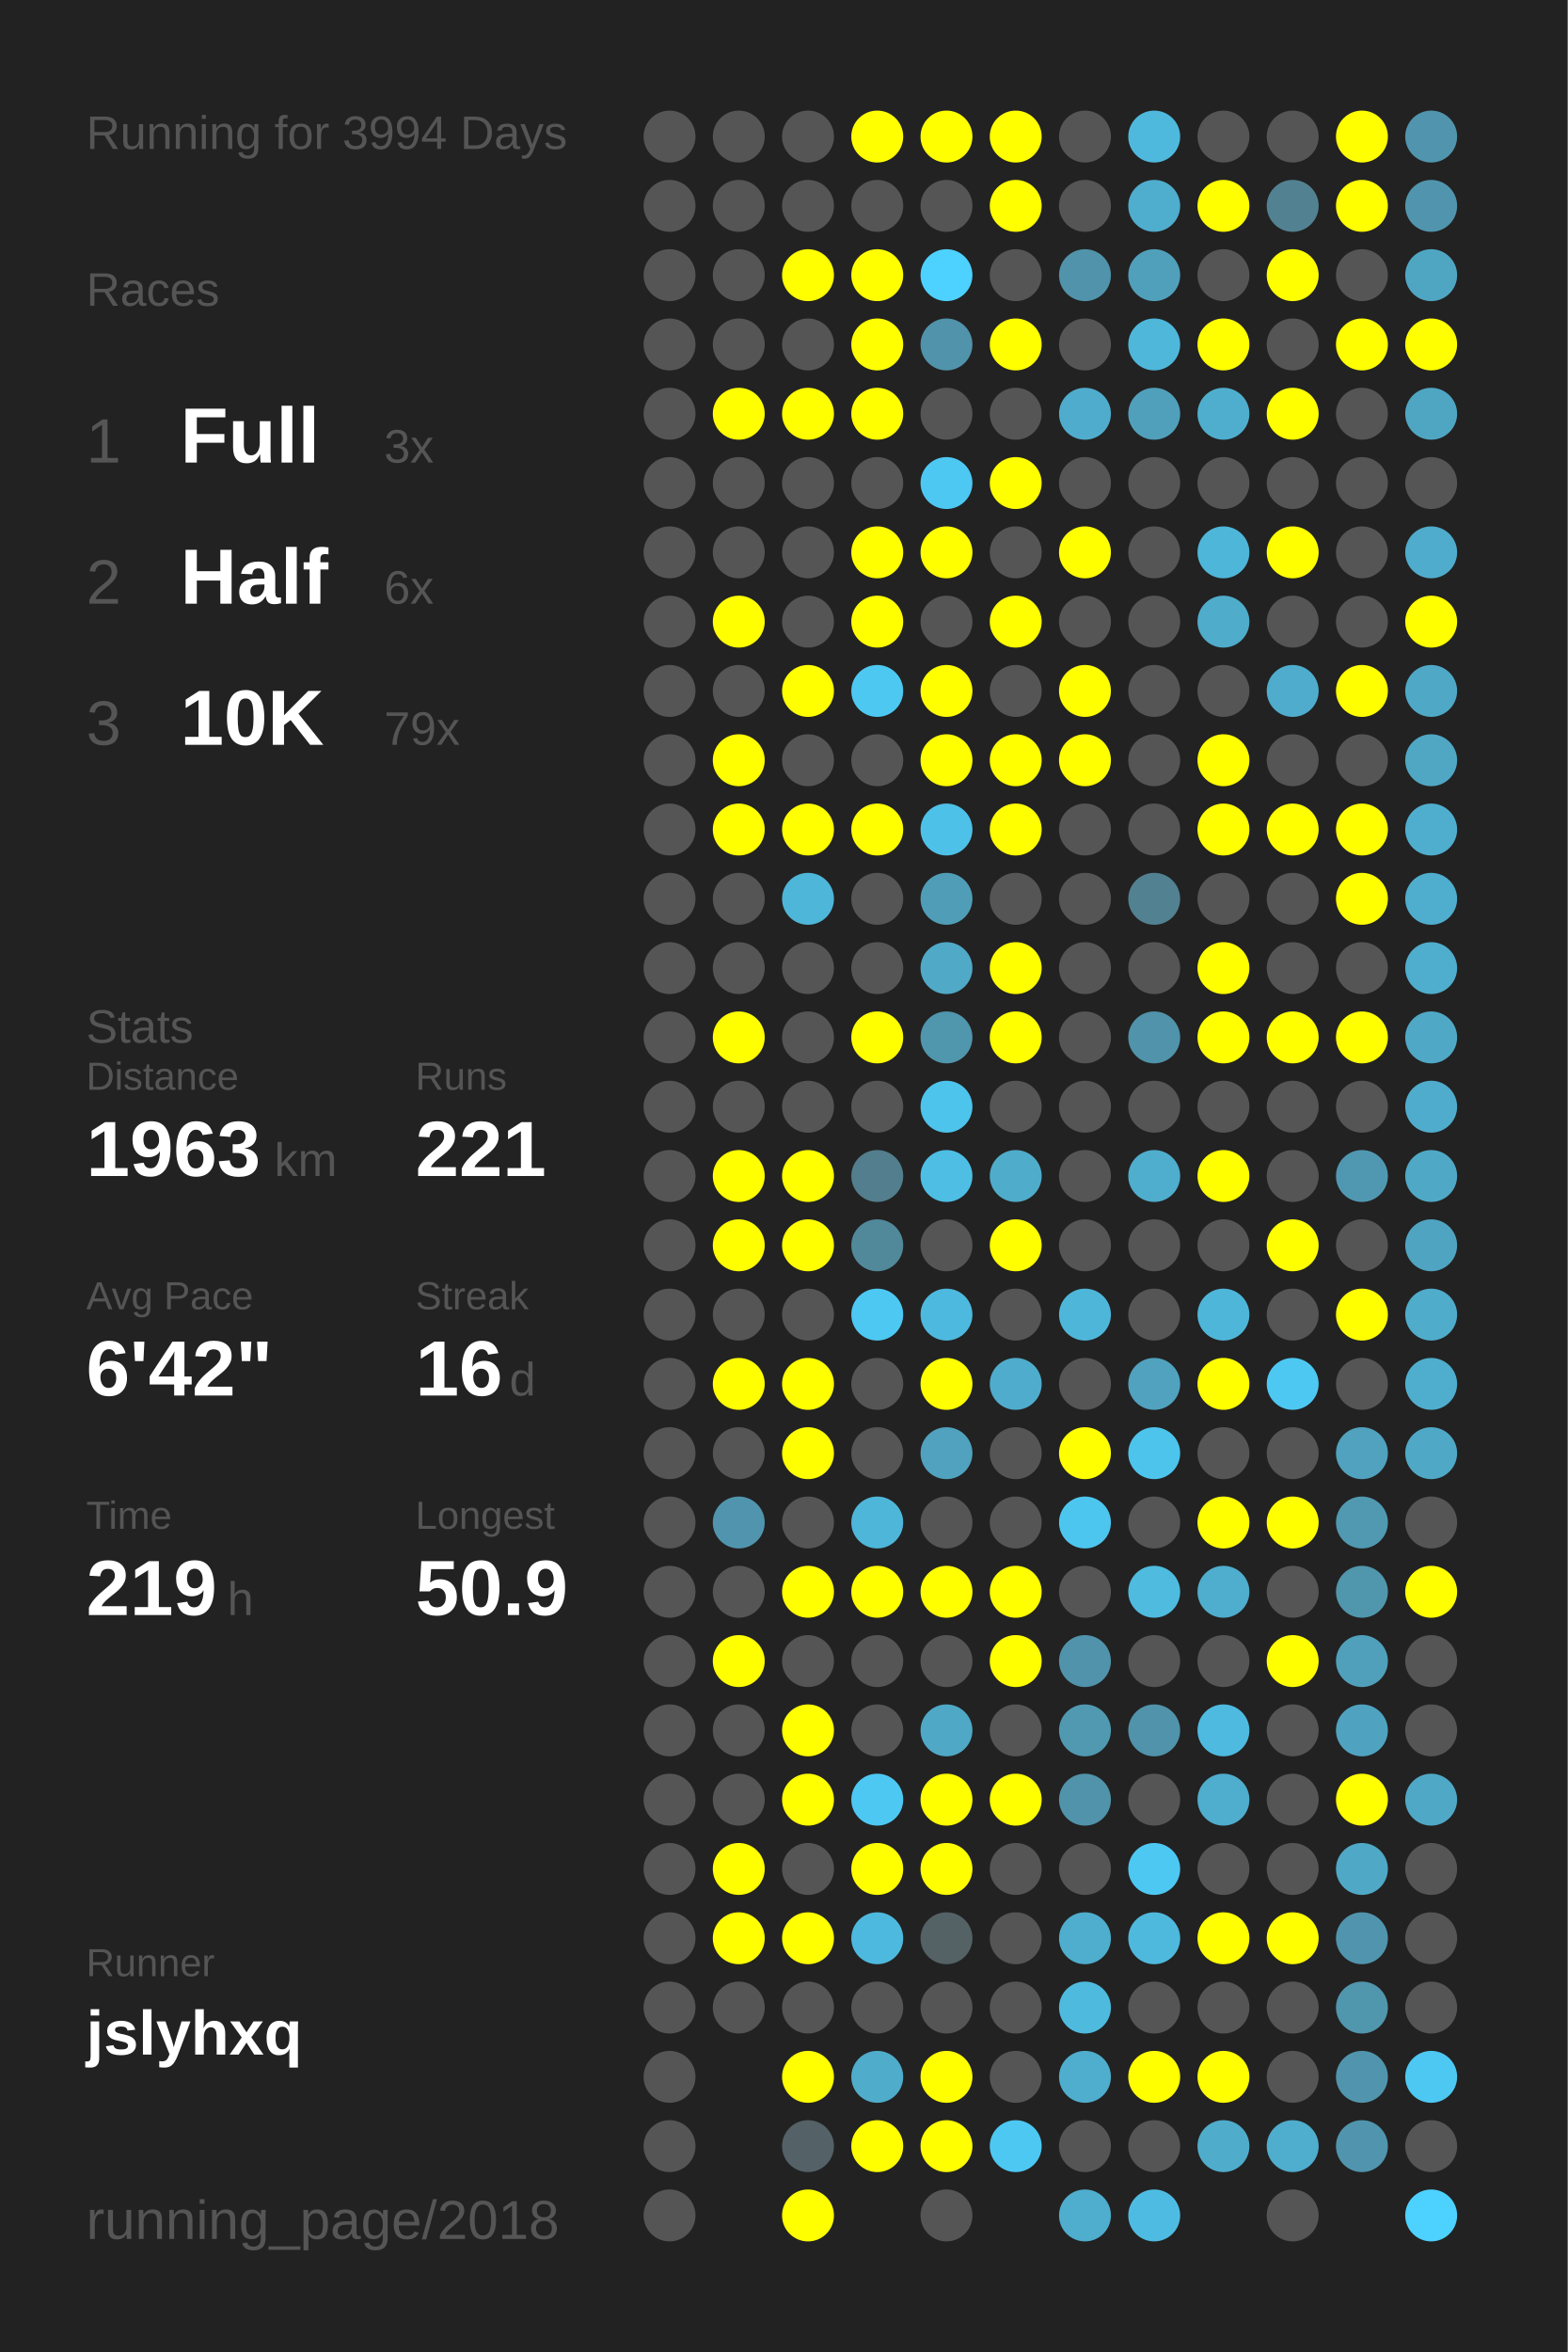
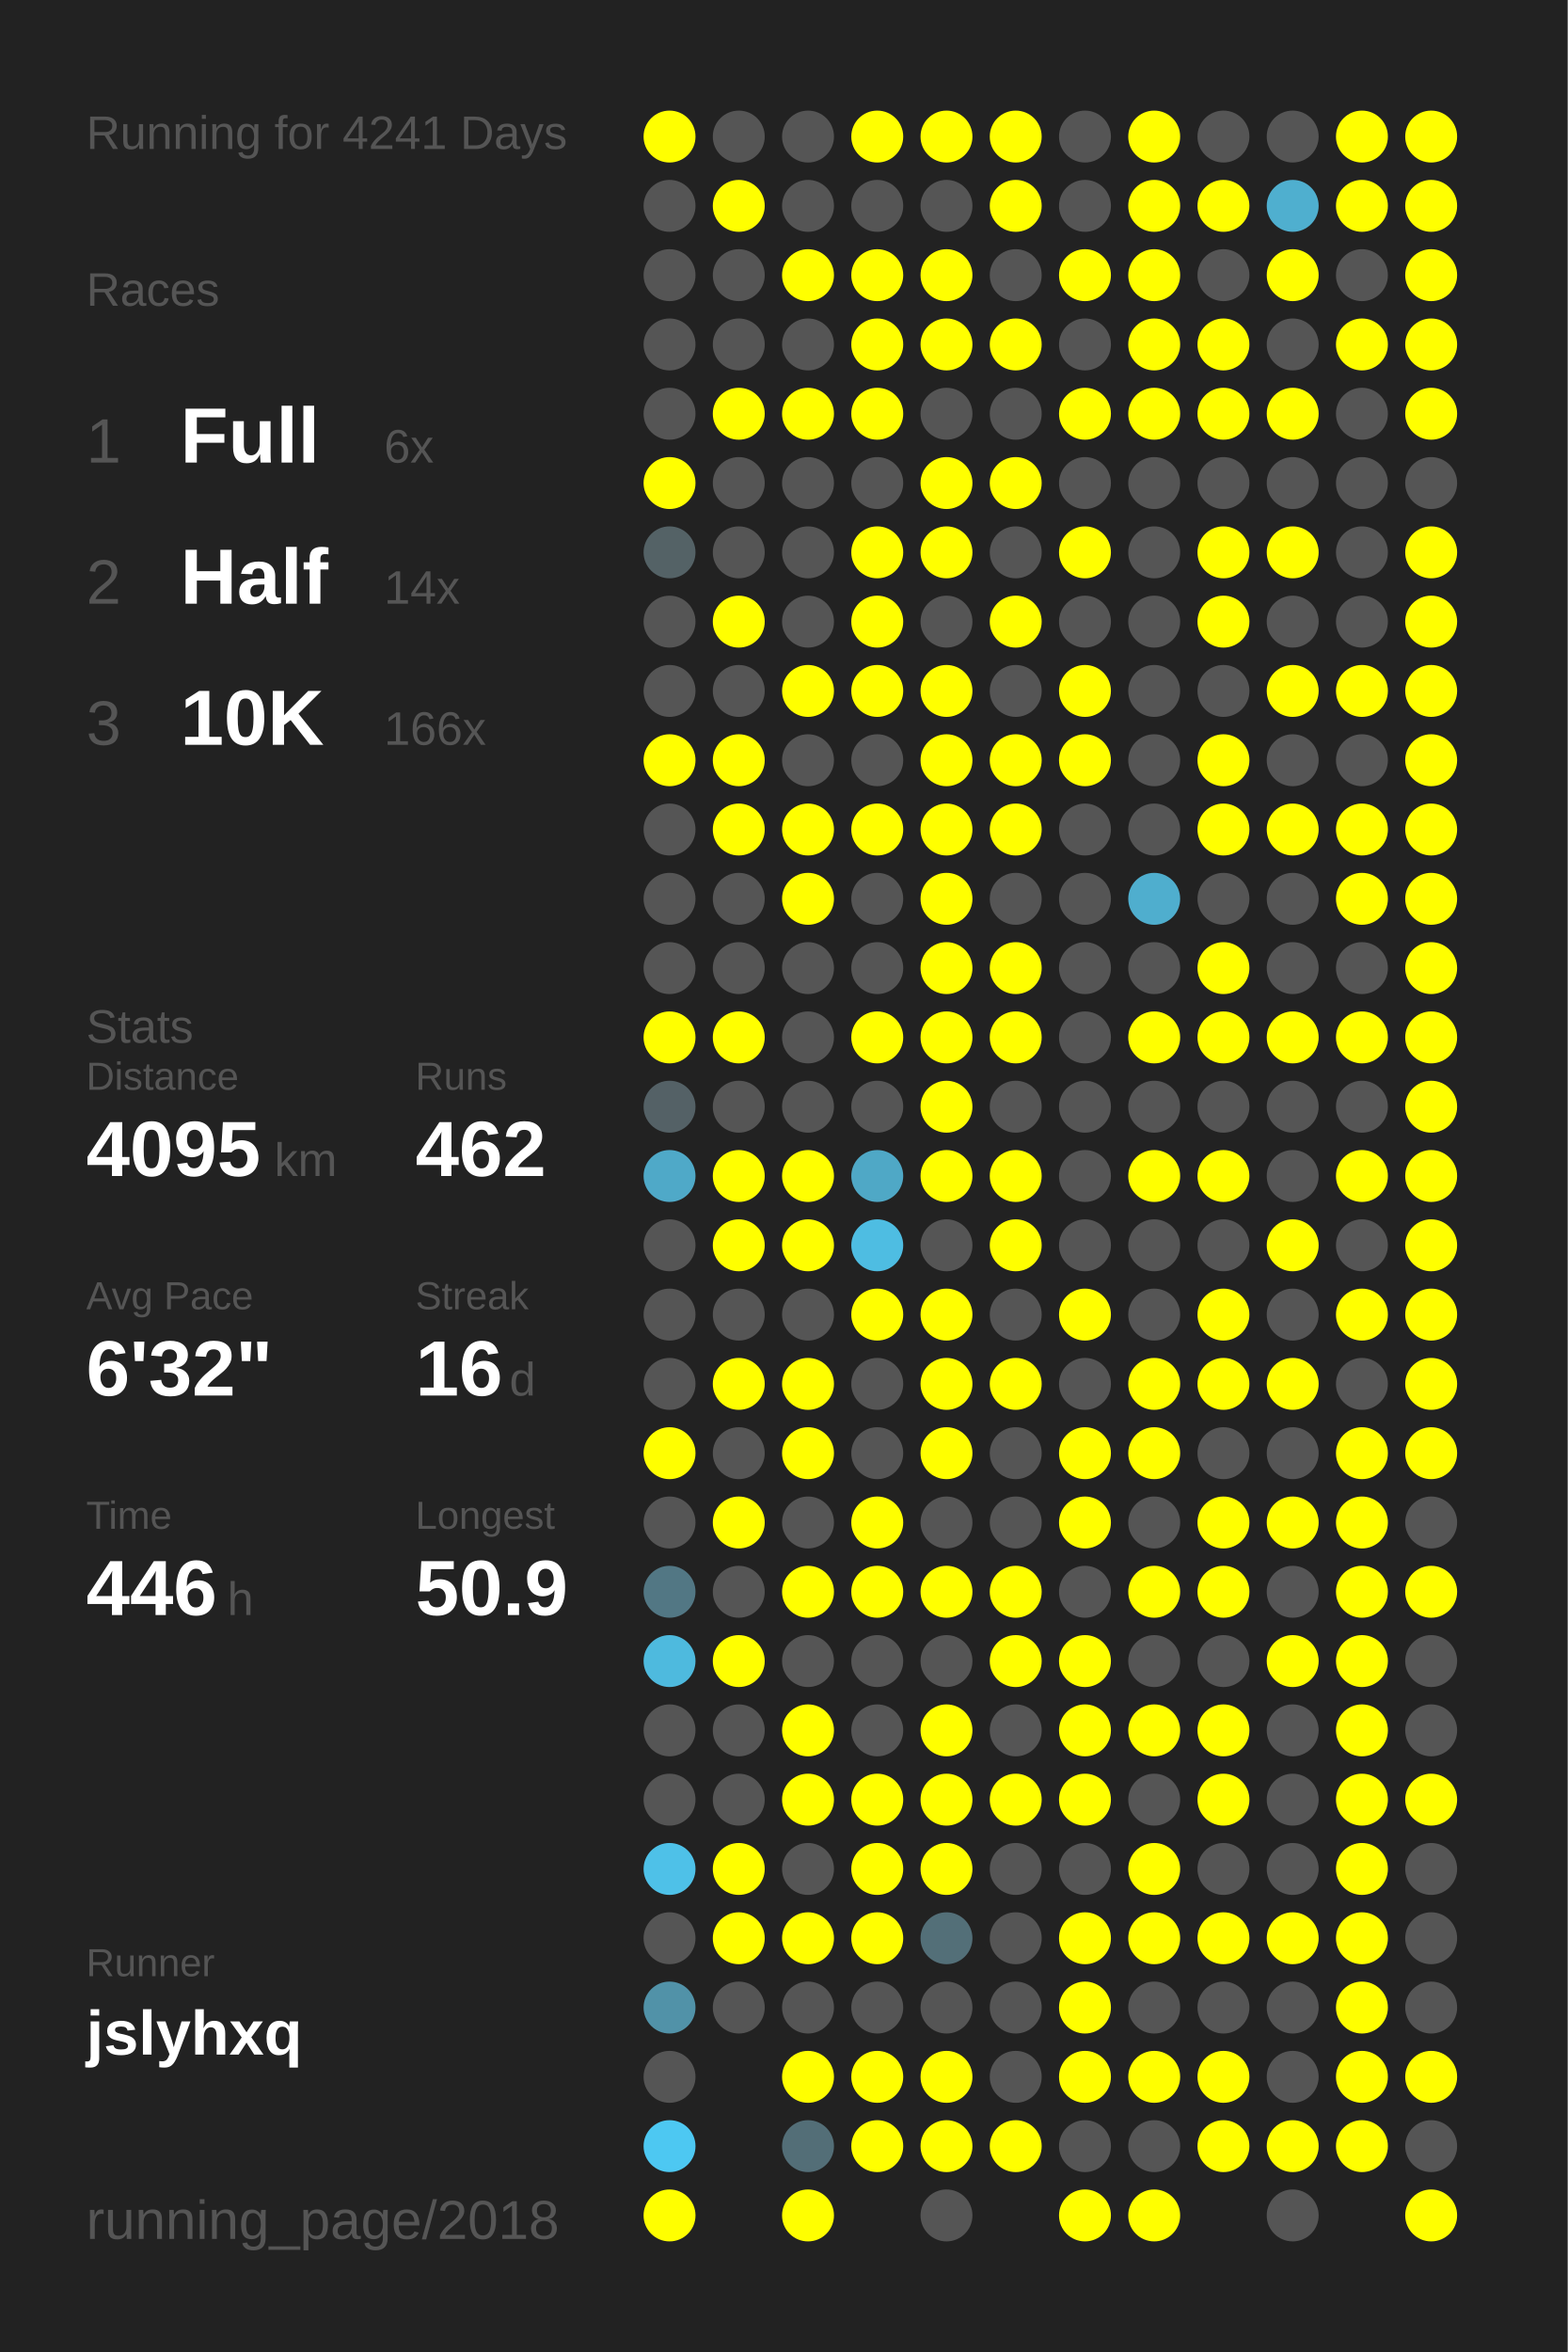
<svg xmlns="http://www.w3.org/2000/svg" baseProfile="full" height="300mm" version="1.1" viewBox="0,0,200,300" width="200mm">
  <defs />
  <rect fill="#222222" height="300" width="200" x="0" y="0" />
-   <text fill="#555555" style="font-size:6px; font-family:Arial;" x="11" y="19">Running for 3994 Days</text>
+   <text fill="#555555" style="font-size:6px; font-family:Arial;" x="11" y="19">Running for 4241 Days</text>
  <text fill="#555555" style="font-size:6px; font-family:Arial;" x="11" y="39">Races</text>
  <text fill="#555555" style="font-size:8px; font-family:Arial;" x="11" y="59">1</text>
  <text fill="#FFFFFF" style="font-size:10px; font-family:Arial; font-weight:bold;" x="23" y="59">Full</text>
-   <text fill="#555555" style="font-size:6px; font-family:Arial;" x="49" y="59">3x</text>
+   <text fill="#555555" style="font-size:6px; font-family:Arial;" x="49" y="59">6x</text>
  <text fill="#555555" style="font-size:8px; font-family:Arial;" x="11" y="77">2</text>
  <text fill="#FFFFFF" style="font-size:10px; font-family:Arial; font-weight:bold;" x="23" y="77">Half</text>
-   <text fill="#555555" style="font-size:6px; font-family:Arial;" x="49" y="77">6x</text>
+   <text fill="#555555" style="font-size:6px; font-family:Arial;" x="49" y="77">14x</text>
  <text fill="#555555" style="font-size:8px; font-family:Arial;" x="11" y="95">3</text>
  <text fill="#FFFFFF" style="font-size:10px; font-family:Arial; font-weight:bold;" x="23" y="95">10K</text>
-   <text fill="#555555" style="font-size:6px; font-family:Arial;" x="49" y="95">79x</text>
+   <text fill="#555555" style="font-size:6px; font-family:Arial;" x="49" y="95">166x</text>
  <text fill="#555555" style="font-size:6px; font-family:Arial;" x="11" y="133">Stats</text>
  <text fill="#555555" style="font-size:5px; font-family:Arial;" x="11" y="139">Distance</text>
-   <text fill="#FFFFFF" style="font-size:10px; font-family:Arial; font-weight:bold;" x="11" y="150">1963</text>
+   <text fill="#FFFFFF" style="font-size:10px; font-family:Arial; font-weight:bold;" x="11" y="150">4095</text>
  <text fill="#555555" style="font-size:6px; font-family:Arial;" x="35" y="150">km</text>
  <text fill="#555555" style="font-size:5px; font-family:Arial;" x="53" y="139">Runs</text>
-   <text fill="#FFFFFF" style="font-size:10px; font-family:Arial; font-weight:bold;" x="53" y="150">221</text>
+   <text fill="#FFFFFF" style="font-size:10px; font-family:Arial; font-weight:bold;" x="53" y="150">462</text>
  <text fill="#555555" style="font-size:5px; font-family:Arial;" x="11" y="167">Avg Pace</text>
-   <text fill="#FFFFFF" style="font-size:10px; font-family:Arial; font-weight:bold;" x="11" y="178">6'42"</text>
+   <text fill="#FFFFFF" style="font-size:10px; font-family:Arial; font-weight:bold;" x="11" y="178">6'32"</text>
  <text fill="#555555" style="font-size:5px; font-family:Arial;" x="53" y="167">Streak</text>
  <text fill="#FFFFFF" style="font-size:10px; font-family:Arial; font-weight:bold;" x="53" y="178">16</text>
  <text fill="#555555" style="font-size:6px; font-family:Arial;" x="65" y="178">d</text>
  <text fill="#555555" style="font-size:5px; font-family:Arial;" x="11" y="195">Time</text>
-   <text fill="#FFFFFF" style="font-size:10px; font-family:Arial; font-weight:bold;" x="11" y="206">219</text>
+   <text fill="#FFFFFF" style="font-size:10px; font-family:Arial; font-weight:bold;" x="11" y="206">446</text>
  <text fill="#555555" style="font-size:6px; font-family:Arial;" x="29" y="206">h</text>
  <text fill="#555555" style="font-size:5px; font-family:Arial;" x="53" y="195">Longest</text>
  <text fill="#FFFFFF" style="font-size:10px; font-family:Arial; font-weight:bold;" x="53" y="206">50.9</text>
  <text fill="#555555" style="font-size:5px; font-family:Arial;" x="11" y="252.065">Runner</text>
  <text fill="#FFFFFF" style="font-size:8px; font-family:Arial; font-weight:bold;" x="11" y="262.065">jslyhxq</text>
  <text fill="#555555" style="font-size:7px; font-family:Arial;" x="11" y="285.581">running_page/2018</text>
-   <circle cx="85.417" cy="17.419" fill="#555555" r="3.312" />
+   <circle cx="85.417" cy="17.419" fill="#FFFF00" r="3.312" />
  <circle cx="85.417" cy="26.258" fill="#555555" r="3.312" />
  <circle cx="85.417" cy="35.097" fill="#555555" r="3.312" />
  <circle cx="85.417" cy="43.935" fill="#555555" r="3.312" />
  <circle cx="85.417" cy="52.774" fill="#555555" r="3.312" />
-   <circle cx="85.417" cy="61.613" fill="#555555" r="3.312" />
-   <circle cx="85.417" cy="70.452" fill="#555555" r="3.312" />
+   <circle cx="85.417" cy="61.613" fill="#FFFF00" r="3.312" />
+   <circle cx="85.417" cy="70.452" fill="#546266" r="3.312" />
  <circle cx="85.417" cy="79.29" fill="#555555" r="3.312" />
  <circle cx="85.417" cy="88.129" fill="#555555" r="3.312" />
-   <circle cx="85.417" cy="96.968" fill="#555555" r="3.312" />
+   <circle cx="85.417" cy="96.968" fill="#FFFF00" r="3.312" />
  <circle cx="85.417" cy="105.806" fill="#555555" r="3.312" />
  <circle cx="85.417" cy="114.645" fill="#555555" r="3.312" />
  <circle cx="85.417" cy="123.484" fill="#555555" r="3.312" />
-   <circle cx="85.417" cy="132.323" fill="#555555" r="3.312" />
-   <circle cx="85.417" cy="141.161" fill="#555555" r="3.312" />
-   <circle cx="85.417" cy="150" fill="#555555" r="3.312" />
+   <circle cx="85.417" cy="132.323" fill="#FFFF00" r="3.312" />
+   <circle cx="85.417" cy="141.161" fill="#546166" r="3.312" />
+   <circle cx="85.417" cy="150" fill="#4fa9c8" r="3.312" />
  <circle cx="85.417" cy="158.839" fill="#555555" r="3.312" />
  <circle cx="85.417" cy="167.677" fill="#555555" r="3.312" />
  <circle cx="85.417" cy="176.516" fill="#555555" r="3.312" />
-   <circle cx="85.417" cy="185.355" fill="#555555" r="3.312" />
+   <circle cx="85.417" cy="185.355" fill="#FFFF00" r="3.312" />
  <circle cx="85.417" cy="194.194" fill="#555555" r="3.312" />
-   <circle cx="85.417" cy="203.032" fill="#555555" r="3.312" />
-   <circle cx="85.417" cy="211.871" fill="#555555" r="3.312" />
+   <circle cx="85.417" cy="203.032" fill="#527784" r="3.312" />
+   <circle cx="85.417" cy="211.871" fill="#4ebade" r="3.312" />
  <circle cx="85.417" cy="220.71" fill="#555555" r="3.312" />
  <circle cx="85.417" cy="229.548" fill="#555555" r="3.312" />
-   <circle cx="85.417" cy="238.387" fill="#555555" r="3.312" />
+   <circle cx="85.417" cy="238.387" fill="#4ec1e8" r="3.312" />
  <circle cx="85.417" cy="247.226" fill="#555555" r="3.312" />
-   <circle cx="85.417" cy="256.065" fill="#555555" r="3.312" />
+   <circle cx="85.417" cy="256.065" fill="#5192a8" r="3.312" />
  <circle cx="85.417" cy="264.903" fill="#555555" r="3.312" />
-   <circle cx="85.417" cy="273.742" fill="#555555" r="3.312" />
-   <circle cx="85.417" cy="282.581" fill="#555555" r="3.312" />
+   <circle cx="85.417" cy="273.742" fill="#4dc8f2" r="3.312" />
+   <circle cx="85.417" cy="282.581" fill="#FFFF00" r="3.312" />
  <circle cx="94.25" cy="17.419" fill="#555555" r="3.312" />
-   <circle cx="94.25" cy="26.258" fill="#555555" r="3.312" />
+   <circle cx="94.25" cy="26.258" fill="#FFFF00" r="3.312" />
  <circle cx="94.25" cy="35.097" fill="#555555" r="3.312" />
  <circle cx="94.25" cy="43.935" fill="#555555" r="3.312" />
  <circle cx="94.25" cy="52.774" fill="#FFFF00" r="3.312" />
  <circle cx="94.25" cy="61.613" fill="#555555" r="3.312" />
  <circle cx="94.25" cy="70.452" fill="#555555" r="3.312" />
  <circle cx="94.25" cy="79.29" fill="#FFFF00" r="3.312" />
  <circle cx="94.25" cy="88.129" fill="#555555" r="3.312" />
  <circle cx="94.25" cy="96.968" fill="#FFFF00" r="3.312" />
  <circle cx="94.25" cy="105.806" fill="#FFFF00" r="3.312" />
  <circle cx="94.25" cy="114.645" fill="#555555" r="3.312" />
  <circle cx="94.25" cy="123.484" fill="#555555" r="3.312" />
  <circle cx="94.25" cy="132.323" fill="#FFFF00" r="3.312" />
  <circle cx="94.25" cy="141.161" fill="#555555" r="3.312" />
  <circle cx="94.25" cy="150" fill="#FFFF00" r="3.312" />
  <circle cx="94.25" cy="158.839" fill="#FFFF00" r="3.312" />
  <circle cx="94.25" cy="167.677" fill="#555555" r="3.312" />
  <circle cx="94.25" cy="176.516" fill="#FFFF00" r="3.312" />
  <circle cx="94.25" cy="185.355" fill="#555555" r="3.312" />
-   <circle cx="94.25" cy="194.194" fill="#5095ad" r="3.312" />
+   <circle cx="94.25" cy="194.194" fill="#FFFF00" r="3.312" />
  <circle cx="94.25" cy="203.032" fill="#555555" r="3.312" />
  <circle cx="94.25" cy="211.871" fill="#FFFF00" r="3.312" />
  <circle cx="94.25" cy="220.71" fill="#555555" r="3.312" />
  <circle cx="94.25" cy="229.548" fill="#555555" r="3.312" />
  <circle cx="94.25" cy="238.387" fill="#FFFF00" r="3.312" />
  <circle cx="94.25" cy="247.226" fill="#FFFF00" r="3.312" />
  <circle cx="94.25" cy="256.065" fill="#555555" r="3.312" />
  <circle cx="103.083" cy="17.419" fill="#555555" r="3.312" />
  <circle cx="103.083" cy="26.258" fill="#555555" r="3.312" />
  <circle cx="103.083" cy="35.097" fill="#FFFF00" r="3.312" />
  <circle cx="103.083" cy="43.935" fill="#555555" r="3.312" />
  <circle cx="103.083" cy="52.774" fill="#FFFF00" r="3.312" />
  <circle cx="103.083" cy="61.613" fill="#555555" r="3.312" />
  <circle cx="103.083" cy="70.452" fill="#555555" r="3.312" />
  <circle cx="103.083" cy="79.29" fill="#555555" r="3.312" />
  <circle cx="103.083" cy="88.129" fill="#FFFF00" r="3.312" />
  <circle cx="103.083" cy="96.968" fill="#555555" r="3.312" />
  <circle cx="103.083" cy="105.806" fill="#FFFF00" r="3.312" />
-   <circle cx="103.083" cy="114.645" fill="#4eb6d9" r="3.312" />
+   <circle cx="103.083" cy="114.645" fill="#FFFF00" r="3.312" />
  <circle cx="103.083" cy="123.484" fill="#555555" r="3.312" />
  <circle cx="103.083" cy="132.323" fill="#555555" r="3.312" />
  <circle cx="103.083" cy="141.161" fill="#555555" r="3.312" />
  <circle cx="103.083" cy="150" fill="#FFFF00" r="3.312" />
  <circle cx="103.083" cy="158.839" fill="#FFFF00" r="3.312" />
  <circle cx="103.083" cy="167.677" fill="#555555" r="3.312" />
  <circle cx="103.083" cy="176.516" fill="#FFFF00" r="3.312" />
  <circle cx="103.083" cy="185.355" fill="#FFFF00" r="3.312" />
  <circle cx="103.083" cy="194.194" fill="#555555" r="3.312" />
  <circle cx="103.083" cy="203.032" fill="#FFFF00" r="3.312" />
  <circle cx="103.083" cy="211.871" fill="#555555" r="3.312" />
  <circle cx="103.083" cy="220.71" fill="#FFFF00" r="3.312" />
  <circle cx="103.083" cy="229.548" fill="#FFFF00" r="3.312" />
  <circle cx="103.083" cy="238.387" fill="#555555" r="3.312" />
  <circle cx="103.083" cy="247.226" fill="#FFFF00" r="3.312" />
  <circle cx="103.083" cy="256.065" fill="#555555" r="3.312" />
  <circle cx="103.083" cy="264.903" fill="#FFFF00" r="3.312" />
-   <circle cx="103.083" cy="273.742" fill="#546166" r="3.312" />
+   <circle cx="103.083" cy="273.742" fill="#536e77" r="3.312" />
  <circle cx="103.083" cy="282.581" fill="#FFFF00" r="3.312" />
  <circle cx="111.917" cy="17.419" fill="#FFFF00" r="3.312" />
  <circle cx="111.917" cy="26.258" fill="#555555" r="3.312" />
  <circle cx="111.917" cy="35.097" fill="#FFFF00" r="3.312" />
  <circle cx="111.917" cy="43.935" fill="#FFFF00" r="3.312" />
  <circle cx="111.917" cy="52.774" fill="#FFFF00" r="3.312" />
  <circle cx="111.917" cy="61.613" fill="#555555" r="3.312" />
  <circle cx="111.917" cy="70.452" fill="#FFFF00" r="3.312" />
  <circle cx="111.917" cy="79.29" fill="#FFFF00" r="3.312" />
-   <circle cx="111.917" cy="88.129" fill="#4dc8f1" r="3.312" />
+   <circle cx="111.917" cy="88.129" fill="#FFFF00" r="3.312" />
  <circle cx="111.917" cy="96.968" fill="#555555" r="3.312" />
  <circle cx="111.917" cy="105.806" fill="#FFFF00" r="3.312" />
  <circle cx="111.917" cy="114.645" fill="#555555" r="3.312" />
  <circle cx="111.917" cy="123.484" fill="#555555" r="3.312" />
  <circle cx="111.917" cy="132.323" fill="#FFFF00" r="3.312" />
  <circle cx="111.917" cy="141.161" fill="#555555" r="3.312" />
-   <circle cx="111.917" cy="150" fill="#527e8d" r="3.312" />
-   <circle cx="111.917" cy="158.839" fill="#51899b" r="3.312" />
-   <circle cx="111.917" cy="167.677" fill="#4dc8f2" r="3.312" />
+   <circle cx="111.917" cy="150" fill="#4fa8c6" r="3.312" />
+   <circle cx="111.917" cy="158.839" fill="#4ebde2" r="3.312" />
+   <circle cx="111.917" cy="167.677" fill="#FFFF00" r="3.312" />
  <circle cx="111.917" cy="176.516" fill="#555555" r="3.312" />
  <circle cx="111.917" cy="185.355" fill="#555555" r="3.312" />
-   <circle cx="111.917" cy="194.194" fill="#4eb6d9" r="3.312" />
+   <circle cx="111.917" cy="194.194" fill="#FFFF00" r="3.312" />
  <circle cx="111.917" cy="203.032" fill="#FFFF00" r="3.312" />
  <circle cx="111.917" cy="211.871" fill="#555555" r="3.312" />
  <circle cx="111.917" cy="220.71" fill="#555555" r="3.312" />
-   <circle cx="111.917" cy="229.548" fill="#4dc8f2" r="3.312" />
+   <circle cx="111.917" cy="229.548" fill="#FFFF00" r="3.312" />
  <circle cx="111.917" cy="238.387" fill="#FFFF00" r="3.312" />
-   <circle cx="111.917" cy="247.226" fill="#4eb9de" r="3.312" />
+   <circle cx="111.917" cy="247.226" fill="#FFFF00" r="3.312" />
  <circle cx="111.917" cy="256.065" fill="#555555" r="3.312" />
-   <circle cx="111.917" cy="264.903" fill="#4faccb" r="3.312" />
+   <circle cx="111.917" cy="264.903" fill="#FFFF00" r="3.312" />
  <circle cx="111.917" cy="273.742" fill="#FFFF00" r="3.312" />
  <circle cx="120.75" cy="17.419" fill="#FFFF00" r="3.312" />
  <circle cx="120.75" cy="26.258" fill="#555555" r="3.312" />
-   <circle cx="120.75" cy="35.097" fill="#4dd1fe" r="3.312" />
-   <circle cx="120.75" cy="43.935" fill="#5093aa" r="3.312" />
+   <circle cx="120.75" cy="35.097" fill="#FFFF00" r="3.312" />
+   <circle cx="120.75" cy="43.935" fill="#FFFF00" r="3.312" />
  <circle cx="120.75" cy="52.774" fill="#555555" r="3.312" />
-   <circle cx="120.75" cy="61.613" fill="#4dc8f2" r="3.312" />
+   <circle cx="120.75" cy="61.613" fill="#FFFF00" r="3.312" />
  <circle cx="120.75" cy="70.452" fill="#FFFF00" r="3.312" />
  <circle cx="120.75" cy="79.29" fill="#555555" r="3.312" />
  <circle cx="120.75" cy="88.129" fill="#FFFF00" r="3.312" />
  <circle cx="120.75" cy="96.968" fill="#FFFF00" r="3.312" />
-   <circle cx="120.75" cy="105.806" fill="#4ec1e8" r="3.312" />
-   <circle cx="120.75" cy="114.645" fill="#509db7" r="3.312" />
-   <circle cx="120.75" cy="123.484" fill="#4fa9c7" r="3.312" />
-   <circle cx="120.75" cy="132.323" fill="#5096ad" r="3.312" />
-   <circle cx="120.75" cy="141.161" fill="#4dc4ec" r="3.312" />
-   <circle cx="120.75" cy="150" fill="#4ebee4" r="3.312" />
+   <circle cx="120.75" cy="105.806" fill="#FFFF00" r="3.312" />
+   <circle cx="120.75" cy="114.645" fill="#FFFF00" r="3.312" />
+   <circle cx="120.75" cy="123.484" fill="#FFFF00" r="3.312" />
+   <circle cx="120.75" cy="132.323" fill="#FFFF00" r="3.312" />
+   <circle cx="120.75" cy="141.161" fill="#FFFF00" r="3.312" />
+   <circle cx="120.75" cy="150" fill="#FFFF00" r="3.312" />
  <circle cx="120.75" cy="158.839" fill="#555555" r="3.312" />
-   <circle cx="120.75" cy="167.677" fill="#4eb9de" r="3.312" />
+   <circle cx="120.75" cy="167.677" fill="#FFFF00" r="3.312" />
  <circle cx="120.75" cy="176.516" fill="#FFFF00" r="3.312" />
-   <circle cx="120.75" cy="185.355" fill="#50a2be" r="3.312" />
+   <circle cx="120.75" cy="185.355" fill="#FFFF00" r="3.312" />
  <circle cx="120.75" cy="194.194" fill="#555555" r="3.312" />
  <circle cx="120.75" cy="203.032" fill="#FFFF00" r="3.312" />
  <circle cx="120.75" cy="211.871" fill="#555555" r="3.312" />
-   <circle cx="120.75" cy="220.71" fill="#4fa8c6" r="3.312" />
+   <circle cx="120.75" cy="220.71" fill="#FFFF00" r="3.312" />
  <circle cx="120.75" cy="229.548" fill="#FFFF00" r="3.312" />
  <circle cx="120.75" cy="238.387" fill="#FFFF00" r="3.312" />
-   <circle cx="120.75" cy="247.226" fill="#546266" r="3.312" />
+   <circle cx="120.75" cy="247.226" fill="#536f78" r="3.312" />
  <circle cx="120.75" cy="256.065" fill="#555555" r="3.312" />
  <circle cx="120.75" cy="264.903" fill="#FFFF00" r="3.312" />
  <circle cx="120.75" cy="273.742" fill="#FFFF00" r="3.312" />
  <circle cx="120.75" cy="282.581" fill="#555555" r="3.312" />
  <circle cx="129.583" cy="17.419" fill="#FFFF00" r="3.312" />
  <circle cx="129.583" cy="26.258" fill="#FFFF00" r="3.312" />
  <circle cx="129.583" cy="35.097" fill="#555555" r="3.312" />
  <circle cx="129.583" cy="43.935" fill="#FFFF00" r="3.312" />
  <circle cx="129.583" cy="52.774" fill="#555555" r="3.312" />
  <circle cx="129.583" cy="61.613" fill="#FFFF00" r="3.312" />
  <circle cx="129.583" cy="70.452" fill="#555555" r="3.312" />
  <circle cx="129.583" cy="79.29" fill="#FFFF00" r="3.312" />
  <circle cx="129.583" cy="88.129" fill="#555555" r="3.312" />
  <circle cx="129.583" cy="96.968" fill="#FFFF00" r="3.312" />
  <circle cx="129.583" cy="105.806" fill="#FFFF00" r="3.312" />
  <circle cx="129.583" cy="114.645" fill="#555555" r="3.312" />
  <circle cx="129.583" cy="123.484" fill="#FFFF00" r="3.312" />
  <circle cx="129.583" cy="132.323" fill="#FFFF00" r="3.312" />
  <circle cx="129.583" cy="141.161" fill="#555555" r="3.312" />
-   <circle cx="129.583" cy="150" fill="#4faccb" r="3.312" />
+   <circle cx="129.583" cy="150" fill="#FFFF00" r="3.312" />
  <circle cx="129.583" cy="158.839" fill="#FFFF00" r="3.312" />
  <circle cx="129.583" cy="167.677" fill="#555555" r="3.312" />
-   <circle cx="129.583" cy="176.516" fill="#4faccc" r="3.312" />
+   <circle cx="129.583" cy="176.516" fill="#FFFF00" r="3.312" />
  <circle cx="129.583" cy="185.355" fill="#555555" r="3.312" />
  <circle cx="129.583" cy="194.194" fill="#555555" r="3.312" />
  <circle cx="129.583" cy="203.032" fill="#FFFF00" r="3.312" />
  <circle cx="129.583" cy="211.871" fill="#FFFF00" r="3.312" />
  <circle cx="129.583" cy="220.71" fill="#555555" r="3.312" />
  <circle cx="129.583" cy="229.548" fill="#FFFF00" r="3.312" />
  <circle cx="129.583" cy="238.387" fill="#555555" r="3.312" />
  <circle cx="129.583" cy="247.226" fill="#555555" r="3.312" />
  <circle cx="129.583" cy="256.065" fill="#555555" r="3.312" />
  <circle cx="129.583" cy="264.903" fill="#555555" r="3.312" />
-   <circle cx="129.583" cy="273.742" fill="#4dc8f2" r="3.312" />
+   <circle cx="129.583" cy="273.742" fill="#FFFF00" r="3.312" />
  <circle cx="138.417" cy="17.419" fill="#555555" r="3.312" />
  <circle cx="138.417" cy="26.258" fill="#555555" r="3.312" />
-   <circle cx="138.417" cy="35.097" fill="#5093aa" r="3.312" />
+   <circle cx="138.417" cy="35.097" fill="#FFFF00" r="3.312" />
  <circle cx="138.417" cy="43.935" fill="#555555" r="3.312" />
-   <circle cx="138.417" cy="52.774" fill="#4faccc" r="3.312" />
+   <circle cx="138.417" cy="52.774" fill="#FFFF00" r="3.312" />
  <circle cx="138.417" cy="61.613" fill="#555555" r="3.312" />
  <circle cx="138.417" cy="70.452" fill="#FFFF00" r="3.312" />
  <circle cx="138.417" cy="79.29" fill="#555555" r="3.312" />
  <circle cx="138.417" cy="88.129" fill="#FFFF00" r="3.312" />
  <circle cx="138.417" cy="96.968" fill="#FFFF00" r="3.312" />
  <circle cx="138.417" cy="105.806" fill="#555555" r="3.312" />
  <circle cx="138.417" cy="114.645" fill="#555555" r="3.312" />
  <circle cx="138.417" cy="123.484" fill="#555555" r="3.312" />
  <circle cx="138.417" cy="132.323" fill="#555555" r="3.312" />
  <circle cx="138.417" cy="141.161" fill="#555555" r="3.312" />
  <circle cx="138.417" cy="150" fill="#555555" r="3.312" />
  <circle cx="138.417" cy="158.839" fill="#555555" r="3.312" />
-   <circle cx="138.417" cy="167.677" fill="#4eb6d9" r="3.312" />
+   <circle cx="138.417" cy="167.677" fill="#FFFF00" r="3.312" />
  <circle cx="138.417" cy="176.516" fill="#555555" r="3.312" />
  <circle cx="138.417" cy="185.355" fill="#FFFF00" r="3.312" />
-   <circle cx="138.417" cy="194.194" fill="#4dc6ef" r="3.312" />
+   <circle cx="138.417" cy="194.194" fill="#FFFF00" r="3.312" />
  <circle cx="138.417" cy="203.032" fill="#555555" r="3.312" />
-   <circle cx="138.417" cy="211.871" fill="#5093aa" r="3.312" />
-   <circle cx="138.417" cy="220.71" fill="#5099b1" r="3.312" />
-   <circle cx="138.417" cy="229.548" fill="#5093aa" r="3.312" />
+   <circle cx="138.417" cy="211.871" fill="#FFFF00" r="3.312" />
+   <circle cx="138.417" cy="220.71" fill="#FFFF00" r="3.312" />
+   <circle cx="138.417" cy="229.548" fill="#FFFF00" r="3.312" />
  <circle cx="138.417" cy="238.387" fill="#555555" r="3.312" />
-   <circle cx="138.417" cy="247.226" fill="#4fadcd" r="3.312" />
-   <circle cx="138.417" cy="256.065" fill="#4ebade" r="3.312" />
-   <circle cx="138.417" cy="264.903" fill="#4fadcd" r="3.312" />
+   <circle cx="138.417" cy="247.226" fill="#FFFF00" r="3.312" />
+   <circle cx="138.417" cy="256.065" fill="#FFFF00" r="3.312" />
+   <circle cx="138.417" cy="264.903" fill="#FFFF00" r="3.312" />
  <circle cx="138.417" cy="273.742" fill="#555555" r="3.312" />
-   <circle cx="138.417" cy="282.581" fill="#4fadcd" r="3.312" />
-   <circle cx="147.25" cy="17.419" fill="#4eb9dd" r="3.312" />
-   <circle cx="147.25" cy="26.258" fill="#4fadcd" r="3.312" />
-   <circle cx="147.25" cy="35.097" fill="#50a0bb" r="3.312" />
-   <circle cx="147.25" cy="43.935" fill="#4eb7da" r="3.312" />
-   <circle cx="147.25" cy="52.774" fill="#50a0bb" r="3.312" />
+   <circle cx="138.417" cy="282.581" fill="#FFFF00" r="3.312" />
+   <circle cx="147.25" cy="17.419" fill="#FFFF00" r="3.312" />
+   <circle cx="147.25" cy="26.258" fill="#FFFF00" r="3.312" />
+   <circle cx="147.25" cy="35.097" fill="#FFFF00" r="3.312" />
+   <circle cx="147.25" cy="43.935" fill="#FFFF00" r="3.312" />
+   <circle cx="147.25" cy="52.774" fill="#FFFF00" r="3.312" />
  <circle cx="147.25" cy="61.613" fill="#555555" r="3.312" />
  <circle cx="147.25" cy="70.452" fill="#555555" r="3.312" />
  <circle cx="147.25" cy="79.29" fill="#555555" r="3.312" />
  <circle cx="147.25" cy="88.129" fill="#555555" r="3.312" />
  <circle cx="147.25" cy="96.968" fill="#555555" r="3.312" />
  <circle cx="147.25" cy="105.806" fill="#555555" r="3.312" />
-   <circle cx="147.25" cy="114.645" fill="#528191" r="3.312" />
+   <circle cx="147.25" cy="114.645" fill="#4faece" r="3.312" />
  <circle cx="147.25" cy="123.484" fill="#555555" r="3.312" />
-   <circle cx="147.25" cy="132.323" fill="#5093aa" r="3.312" />
+   <circle cx="147.25" cy="132.323" fill="#FFFF00" r="3.312" />
  <circle cx="147.25" cy="141.161" fill="#555555" r="3.312" />
-   <circle cx="147.25" cy="150" fill="#4fadcd" r="3.312" />
+   <circle cx="147.25" cy="150" fill="#FFFF00" r="3.312" />
  <circle cx="147.25" cy="158.839" fill="#555555" r="3.312" />
  <circle cx="147.25" cy="167.677" fill="#555555" r="3.312" />
-   <circle cx="147.25" cy="176.516" fill="#50a2be" r="3.312" />
-   <circle cx="147.25" cy="185.355" fill="#4dc4ec" r="3.312" />
+   <circle cx="147.25" cy="176.516" fill="#FFFF00" r="3.312" />
+   <circle cx="147.25" cy="185.355" fill="#FFFF00" r="3.312" />
  <circle cx="147.25" cy="194.194" fill="#555555" r="3.312" />
-   <circle cx="147.25" cy="203.032" fill="#4ebbdf" r="3.312" />
+   <circle cx="147.25" cy="203.032" fill="#FFFF00" r="3.312" />
  <circle cx="147.25" cy="211.871" fill="#555555" r="3.312" />
-   <circle cx="147.25" cy="220.71" fill="#5093aa" r="3.312" />
+   <circle cx="147.25" cy="220.71" fill="#FFFF00" r="3.312" />
  <circle cx="147.25" cy="229.548" fill="#555555" r="3.312" />
-   <circle cx="147.25" cy="238.387" fill="#4dc8f2" r="3.312" />
-   <circle cx="147.25" cy="247.226" fill="#4eb9dd" r="3.312" />
+   <circle cx="147.25" cy="238.387" fill="#FFFF00" r="3.312" />
+   <circle cx="147.25" cy="247.226" fill="#FFFF00" r="3.312" />
  <circle cx="147.25" cy="256.065" fill="#555555" r="3.312" />
  <circle cx="147.25" cy="264.903" fill="#FFFF00" r="3.312" />
  <circle cx="147.25" cy="273.742" fill="#555555" r="3.312" />
-   <circle cx="147.25" cy="282.581" fill="#4ebce2" r="3.312" />
+   <circle cx="147.25" cy="282.581" fill="#FFFF00" r="3.312" />
  <circle cx="156.083" cy="17.419" fill="#555555" r="3.312" />
  <circle cx="156.083" cy="26.258" fill="#FFFF00" r="3.312" />
  <circle cx="156.083" cy="35.097" fill="#555555" r="3.312" />
  <circle cx="156.083" cy="43.935" fill="#FFFF00" r="3.312" />
-   <circle cx="156.083" cy="52.774" fill="#4faece" r="3.312" />
+   <circle cx="156.083" cy="52.774" fill="#FFFF00" r="3.312" />
  <circle cx="156.083" cy="61.613" fill="#555555" r="3.312" />
-   <circle cx="156.083" cy="70.452" fill="#4eb6d9" r="3.312" />
-   <circle cx="156.083" cy="79.29" fill="#4faccb" r="3.312" />
+   <circle cx="156.083" cy="70.452" fill="#FFFF00" r="3.312" />
+   <circle cx="156.083" cy="79.29" fill="#FFFF00" r="3.312" />
  <circle cx="156.083" cy="88.129" fill="#555555" r="3.312" />
  <circle cx="156.083" cy="96.968" fill="#FFFF00" r="3.312" />
  <circle cx="156.083" cy="105.806" fill="#FFFF00" r="3.312" />
  <circle cx="156.083" cy="114.645" fill="#555555" r="3.312" />
  <circle cx="156.083" cy="123.484" fill="#FFFF00" r="3.312" />
  <circle cx="156.083" cy="132.323" fill="#FFFF00" r="3.312" />
  <circle cx="156.083" cy="141.161" fill="#555555" r="3.312" />
  <circle cx="156.083" cy="150" fill="#FFFF00" r="3.312" />
  <circle cx="156.083" cy="158.839" fill="#555555" r="3.312" />
-   <circle cx="156.083" cy="167.677" fill="#4eb6d9" r="3.312" />
+   <circle cx="156.083" cy="167.677" fill="#FFFF00" r="3.312" />
  <circle cx="156.083" cy="176.516" fill="#FFFF00" r="3.312" />
  <circle cx="156.083" cy="185.355" fill="#555555" r="3.312" />
  <circle cx="156.083" cy="194.194" fill="#FFFF00" r="3.312" />
-   <circle cx="156.083" cy="203.032" fill="#4fadcd" r="3.312" />
+   <circle cx="156.083" cy="203.032" fill="#FFFF00" r="3.312" />
  <circle cx="156.083" cy="211.871" fill="#555555" r="3.312" />
-   <circle cx="156.083" cy="220.71" fill="#4ebadf" r="3.312" />
-   <circle cx="156.083" cy="229.548" fill="#4fadcd" r="3.312" />
+   <circle cx="156.083" cy="220.71" fill="#FFFF00" r="3.312" />
+   <circle cx="156.083" cy="229.548" fill="#FFFF00" r="3.312" />
  <circle cx="156.083" cy="238.387" fill="#555555" r="3.312" />
  <circle cx="156.083" cy="247.226" fill="#FFFF00" r="3.312" />
  <circle cx="156.083" cy="256.065" fill="#555555" r="3.312" />
  <circle cx="156.083" cy="264.903" fill="#FFFF00" r="3.312" />
-   <circle cx="156.083" cy="273.742" fill="#4faccb" r="3.312" />
+   <circle cx="156.083" cy="273.742" fill="#FFFF00" r="3.312" />
  <circle cx="164.917" cy="17.419" fill="#555555" r="3.312" />
-   <circle cx="164.917" cy="26.258" fill="#528292" r="3.312" />
+   <circle cx="164.917" cy="26.258" fill="#4fafcf" r="3.312" />
  <circle cx="164.917" cy="35.097" fill="#FFFF00" r="3.312" />
  <circle cx="164.917" cy="43.935" fill="#555555" r="3.312" />
  <circle cx="164.917" cy="52.774" fill="#FFFF00" r="3.312" />
  <circle cx="164.917" cy="61.613" fill="#555555" r="3.312" />
  <circle cx="164.917" cy="70.452" fill="#FFFF00" r="3.312" />
  <circle cx="164.917" cy="79.29" fill="#555555" r="3.312" />
-   <circle cx="164.917" cy="88.129" fill="#4faccc" r="3.312" />
+   <circle cx="164.917" cy="88.129" fill="#FFFF00" r="3.312" />
  <circle cx="164.917" cy="96.968" fill="#555555" r="3.312" />
  <circle cx="164.917" cy="105.806" fill="#FFFF00" r="3.312" />
  <circle cx="164.917" cy="114.645" fill="#555555" r="3.312" />
  <circle cx="164.917" cy="123.484" fill="#555555" r="3.312" />
  <circle cx="164.917" cy="132.323" fill="#FFFF00" r="3.312" />
  <circle cx="164.917" cy="141.161" fill="#555555" r="3.312" />
  <circle cx="164.917" cy="150" fill="#555555" r="3.312" />
  <circle cx="164.917" cy="158.839" fill="#FFFF00" r="3.312" />
  <circle cx="164.917" cy="167.677" fill="#555555" r="3.312" />
-   <circle cx="164.917" cy="176.516" fill="#4dc8f2" r="3.312" />
+   <circle cx="164.917" cy="176.516" fill="#FFFF00" r="3.312" />
  <circle cx="164.917" cy="185.355" fill="#555555" r="3.312" />
  <circle cx="164.917" cy="194.194" fill="#FFFF00" r="3.312" />
  <circle cx="164.917" cy="203.032" fill="#555555" r="3.312" />
  <circle cx="164.917" cy="211.871" fill="#FFFF00" r="3.312" />
  <circle cx="164.917" cy="220.71" fill="#555555" r="3.312" />
  <circle cx="164.917" cy="229.548" fill="#555555" r="3.312" />
  <circle cx="164.917" cy="238.387" fill="#555555" r="3.312" />
  <circle cx="164.917" cy="247.226" fill="#FFFF00" r="3.312" />
  <circle cx="164.917" cy="256.065" fill="#555555" r="3.312" />
  <circle cx="164.917" cy="264.903" fill="#555555" r="3.312" />
-   <circle cx="164.917" cy="273.742" fill="#4fadcd" r="3.312" />
+   <circle cx="164.917" cy="273.742" fill="#FFFF00" r="3.312" />
  <circle cx="164.917" cy="282.581" fill="#555555" r="3.312" />
  <circle cx="173.75" cy="17.419" fill="#FFFF00" r="3.312" />
  <circle cx="173.75" cy="26.258" fill="#FFFF00" r="3.312" />
  <circle cx="173.75" cy="35.097" fill="#555555" r="3.312" />
  <circle cx="173.75" cy="43.935" fill="#FFFF00" r="3.312" />
  <circle cx="173.75" cy="52.774" fill="#555555" r="3.312" />
  <circle cx="173.75" cy="61.613" fill="#555555" r="3.312" />
  <circle cx="173.75" cy="70.452" fill="#555555" r="3.312" />
  <circle cx="173.75" cy="79.29" fill="#555555" r="3.312" />
  <circle cx="173.75" cy="88.129" fill="#FFFF00" r="3.312" />
  <circle cx="173.75" cy="96.968" fill="#555555" r="3.312" />
  <circle cx="173.75" cy="105.806" fill="#FFFF00" r="3.312" />
  <circle cx="173.75" cy="114.645" fill="#FFFF00" r="3.312" />
  <circle cx="173.75" cy="123.484" fill="#555555" r="3.312" />
  <circle cx="173.75" cy="132.323" fill="#FFFF00" r="3.312" />
  <circle cx="173.75" cy="141.161" fill="#555555" r="3.312" />
-   <circle cx="173.75" cy="150" fill="#5098b1" r="3.312" />
+   <circle cx="173.75" cy="150" fill="#FFFF00" r="3.312" />
  <circle cx="173.75" cy="158.839" fill="#555555" r="3.312" />
  <circle cx="173.75" cy="167.677" fill="#FFFF00" r="3.312" />
  <circle cx="173.75" cy="176.516" fill="#555555" r="3.312" />
-   <circle cx="173.75" cy="185.355" fill="#50a2be" r="3.312" />
-   <circle cx="173.75" cy="194.194" fill="#5099b1" r="3.312" />
-   <circle cx="173.75" cy="203.032" fill="#5096ad" r="3.312" />
-   <circle cx="173.75" cy="211.871" fill="#50a0bb" r="3.312" />
-   <circle cx="173.75" cy="220.71" fill="#4fa3c0" r="3.312" />
+   <circle cx="173.75" cy="185.355" fill="#FFFF00" r="3.312" />
+   <circle cx="173.75" cy="194.194" fill="#FFFF00" r="3.312" />
+   <circle cx="173.75" cy="203.032" fill="#FFFF00" r="3.312" />
+   <circle cx="173.75" cy="211.871" fill="#FFFF00" r="3.312" />
+   <circle cx="173.75" cy="220.71" fill="#FFFF00" r="3.312" />
  <circle cx="173.75" cy="229.548" fill="#FFFF00" r="3.312" />
-   <circle cx="173.75" cy="238.387" fill="#4fa8c6" r="3.312" />
-   <circle cx="173.75" cy="247.226" fill="#5095ad" r="3.312" />
-   <circle cx="173.75" cy="256.065" fill="#5096ad" r="3.312" />
-   <circle cx="173.75" cy="264.903" fill="#5095ad" r="3.312" />
-   <circle cx="173.75" cy="273.742" fill="#5095ad" r="3.312" />
-   <circle cx="182.583" cy="17.419" fill="#5095ad" r="3.312" />
-   <circle cx="182.583" cy="26.258" fill="#5095ad" r="3.312" />
-   <circle cx="182.583" cy="35.097" fill="#4fa6c3" r="3.312" />
+   <circle cx="173.75" cy="238.387" fill="#FFFF00" r="3.312" />
+   <circle cx="173.75" cy="247.226" fill="#FFFF00" r="3.312" />
+   <circle cx="173.75" cy="256.065" fill="#FFFF00" r="3.312" />
+   <circle cx="173.75" cy="264.903" fill="#FFFF00" r="3.312" />
+   <circle cx="173.75" cy="273.742" fill="#FFFF00" r="3.312" />
+   <circle cx="182.583" cy="17.419" fill="#FFFF00" r="3.312" />
+   <circle cx="182.583" cy="26.258" fill="#FFFF00" r="3.312" />
+   <circle cx="182.583" cy="35.097" fill="#FFFF00" r="3.312" />
  <circle cx="182.583" cy="43.935" fill="#FFFF00" r="3.312" />
-   <circle cx="182.583" cy="52.774" fill="#4fa6c3" r="3.312" />
+   <circle cx="182.583" cy="52.774" fill="#FFFF00" r="3.312" />
  <circle cx="182.583" cy="61.613" fill="#555555" r="3.312" />
-   <circle cx="182.583" cy="70.452" fill="#4faccc" r="3.312" />
+   <circle cx="182.583" cy="70.452" fill="#FFFF00" r="3.312" />
  <circle cx="182.583" cy="79.29" fill="#FFFF00" r="3.312" />
-   <circle cx="182.583" cy="88.129" fill="#4fa8c6" r="3.312" />
-   <circle cx="182.583" cy="96.968" fill="#4fa7c4" r="3.312" />
-   <circle cx="182.583" cy="105.806" fill="#4faece" r="3.312" />
-   <circle cx="182.583" cy="114.645" fill="#4fadcd" r="3.312" />
-   <circle cx="182.583" cy="123.484" fill="#4fadcd" r="3.312" />
-   <circle cx="182.583" cy="132.323" fill="#4fa8c6" r="3.312" />
-   <circle cx="182.583" cy="141.161" fill="#4faccc" r="3.312" />
-   <circle cx="182.583" cy="150" fill="#4fa8c6" r="3.312" />
-   <circle cx="182.583" cy="158.839" fill="#4fa4c1" r="3.312" />
-   <circle cx="182.583" cy="167.677" fill="#4faccb" r="3.312" />
-   <circle cx="182.583" cy="176.516" fill="#4faece" r="3.312" />
-   <circle cx="182.583" cy="185.355" fill="#4fa8c6" r="3.312" />
+   <circle cx="182.583" cy="88.129" fill="#FFFF00" r="3.312" />
+   <circle cx="182.583" cy="96.968" fill="#FFFF00" r="3.312" />
+   <circle cx="182.583" cy="105.806" fill="#FFFF00" r="3.312" />
+   <circle cx="182.583" cy="114.645" fill="#FFFF00" r="3.312" />
+   <circle cx="182.583" cy="123.484" fill="#FFFF00" r="3.312" />
+   <circle cx="182.583" cy="132.323" fill="#FFFF00" r="3.312" />
+   <circle cx="182.583" cy="141.161" fill="#FFFF00" r="3.312" />
+   <circle cx="182.583" cy="150" fill="#FFFF00" r="3.312" />
+   <circle cx="182.583" cy="158.839" fill="#FFFF00" r="3.312" />
+   <circle cx="182.583" cy="167.677" fill="#FFFF00" r="3.312" />
+   <circle cx="182.583" cy="176.516" fill="#FFFF00" r="3.312" />
+   <circle cx="182.583" cy="185.355" fill="#FFFF00" r="3.312" />
  <circle cx="182.583" cy="194.194" fill="#555555" r="3.312" />
  <circle cx="182.583" cy="203.032" fill="#FFFF00" r="3.312" />
  <circle cx="182.583" cy="211.871" fill="#555555" r="3.312" />
  <circle cx="182.583" cy="220.71" fill="#555555" r="3.312" />
-   <circle cx="182.583" cy="229.548" fill="#4fa8c6" r="3.312" />
+   <circle cx="182.583" cy="229.548" fill="#FFFF00" r="3.312" />
  <circle cx="182.583" cy="238.387" fill="#555555" r="3.312" />
  <circle cx="182.583" cy="247.226" fill="#555555" r="3.312" />
  <circle cx="182.583" cy="256.065" fill="#555555" r="3.312" />
-   <circle cx="182.583" cy="264.903" fill="#4dc8f2" r="3.312" />
+   <circle cx="182.583" cy="264.903" fill="#FFFF00" r="3.312" />
  <circle cx="182.583" cy="273.742" fill="#555555" r="3.312" />
-   <circle cx="182.583" cy="282.581" fill="#4dd1fe" r="3.312" />
+   <circle cx="182.583" cy="282.581" fill="#FFFF00" r="3.312" />
</svg>
